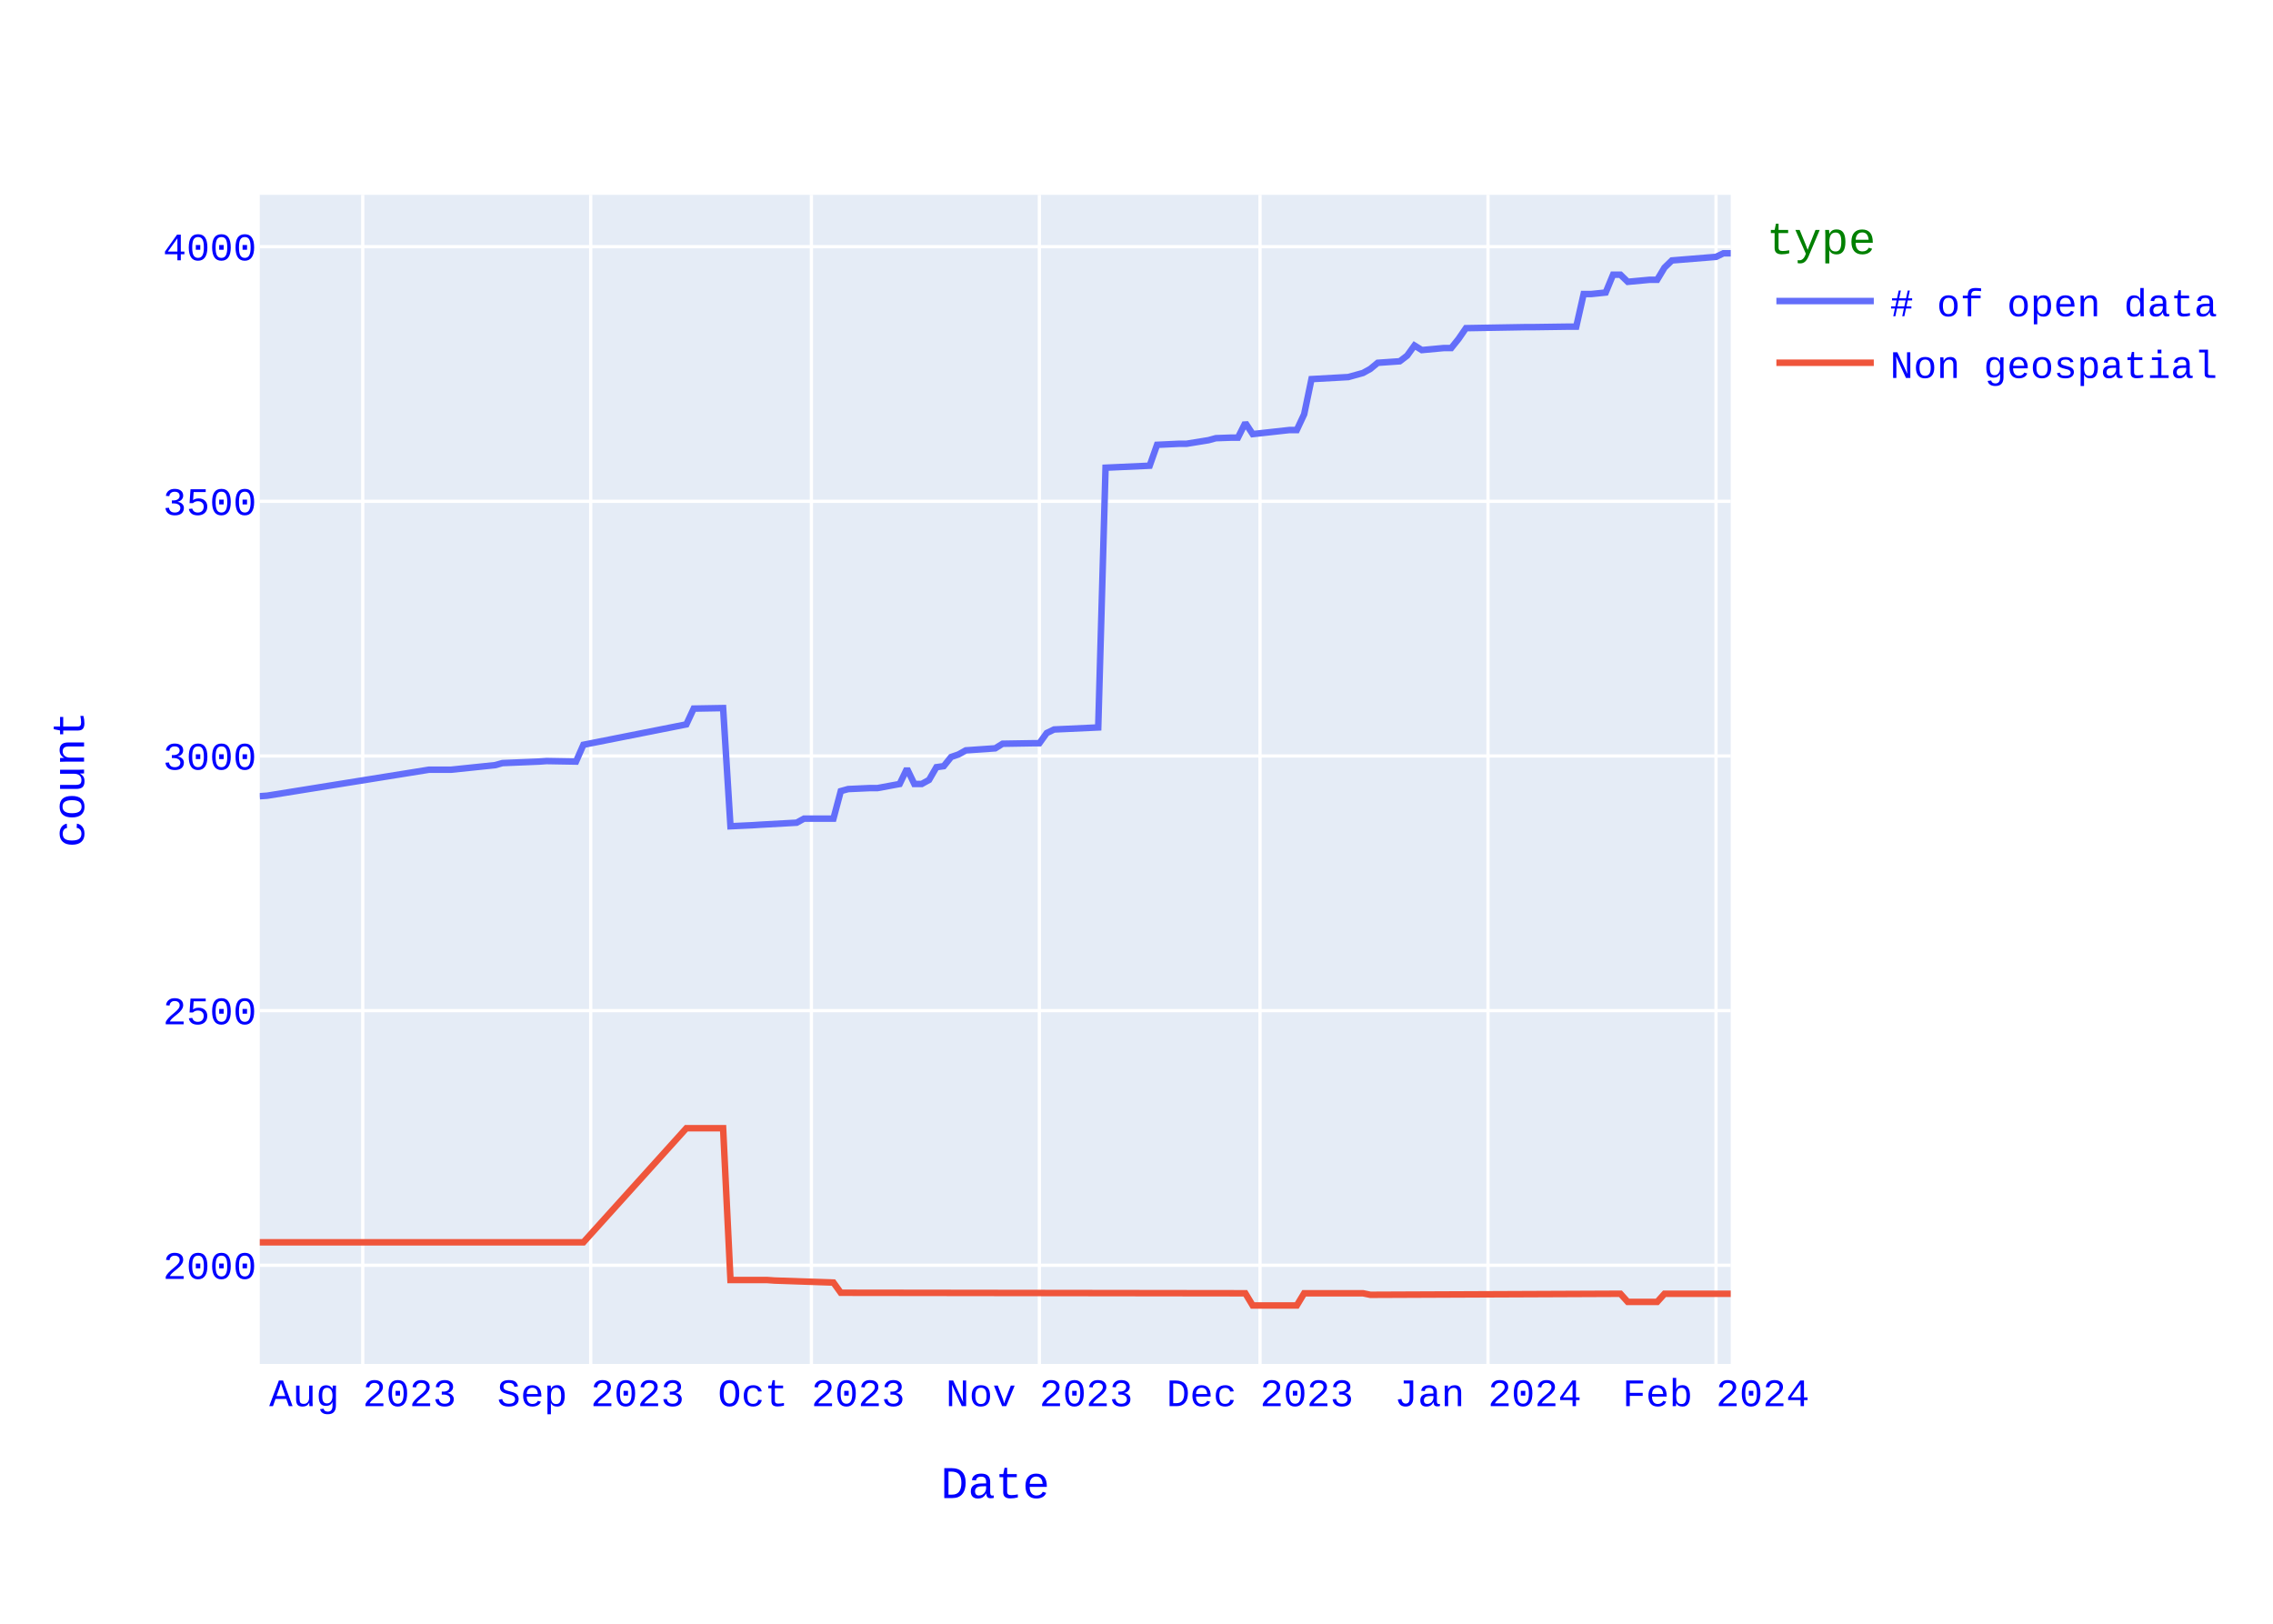
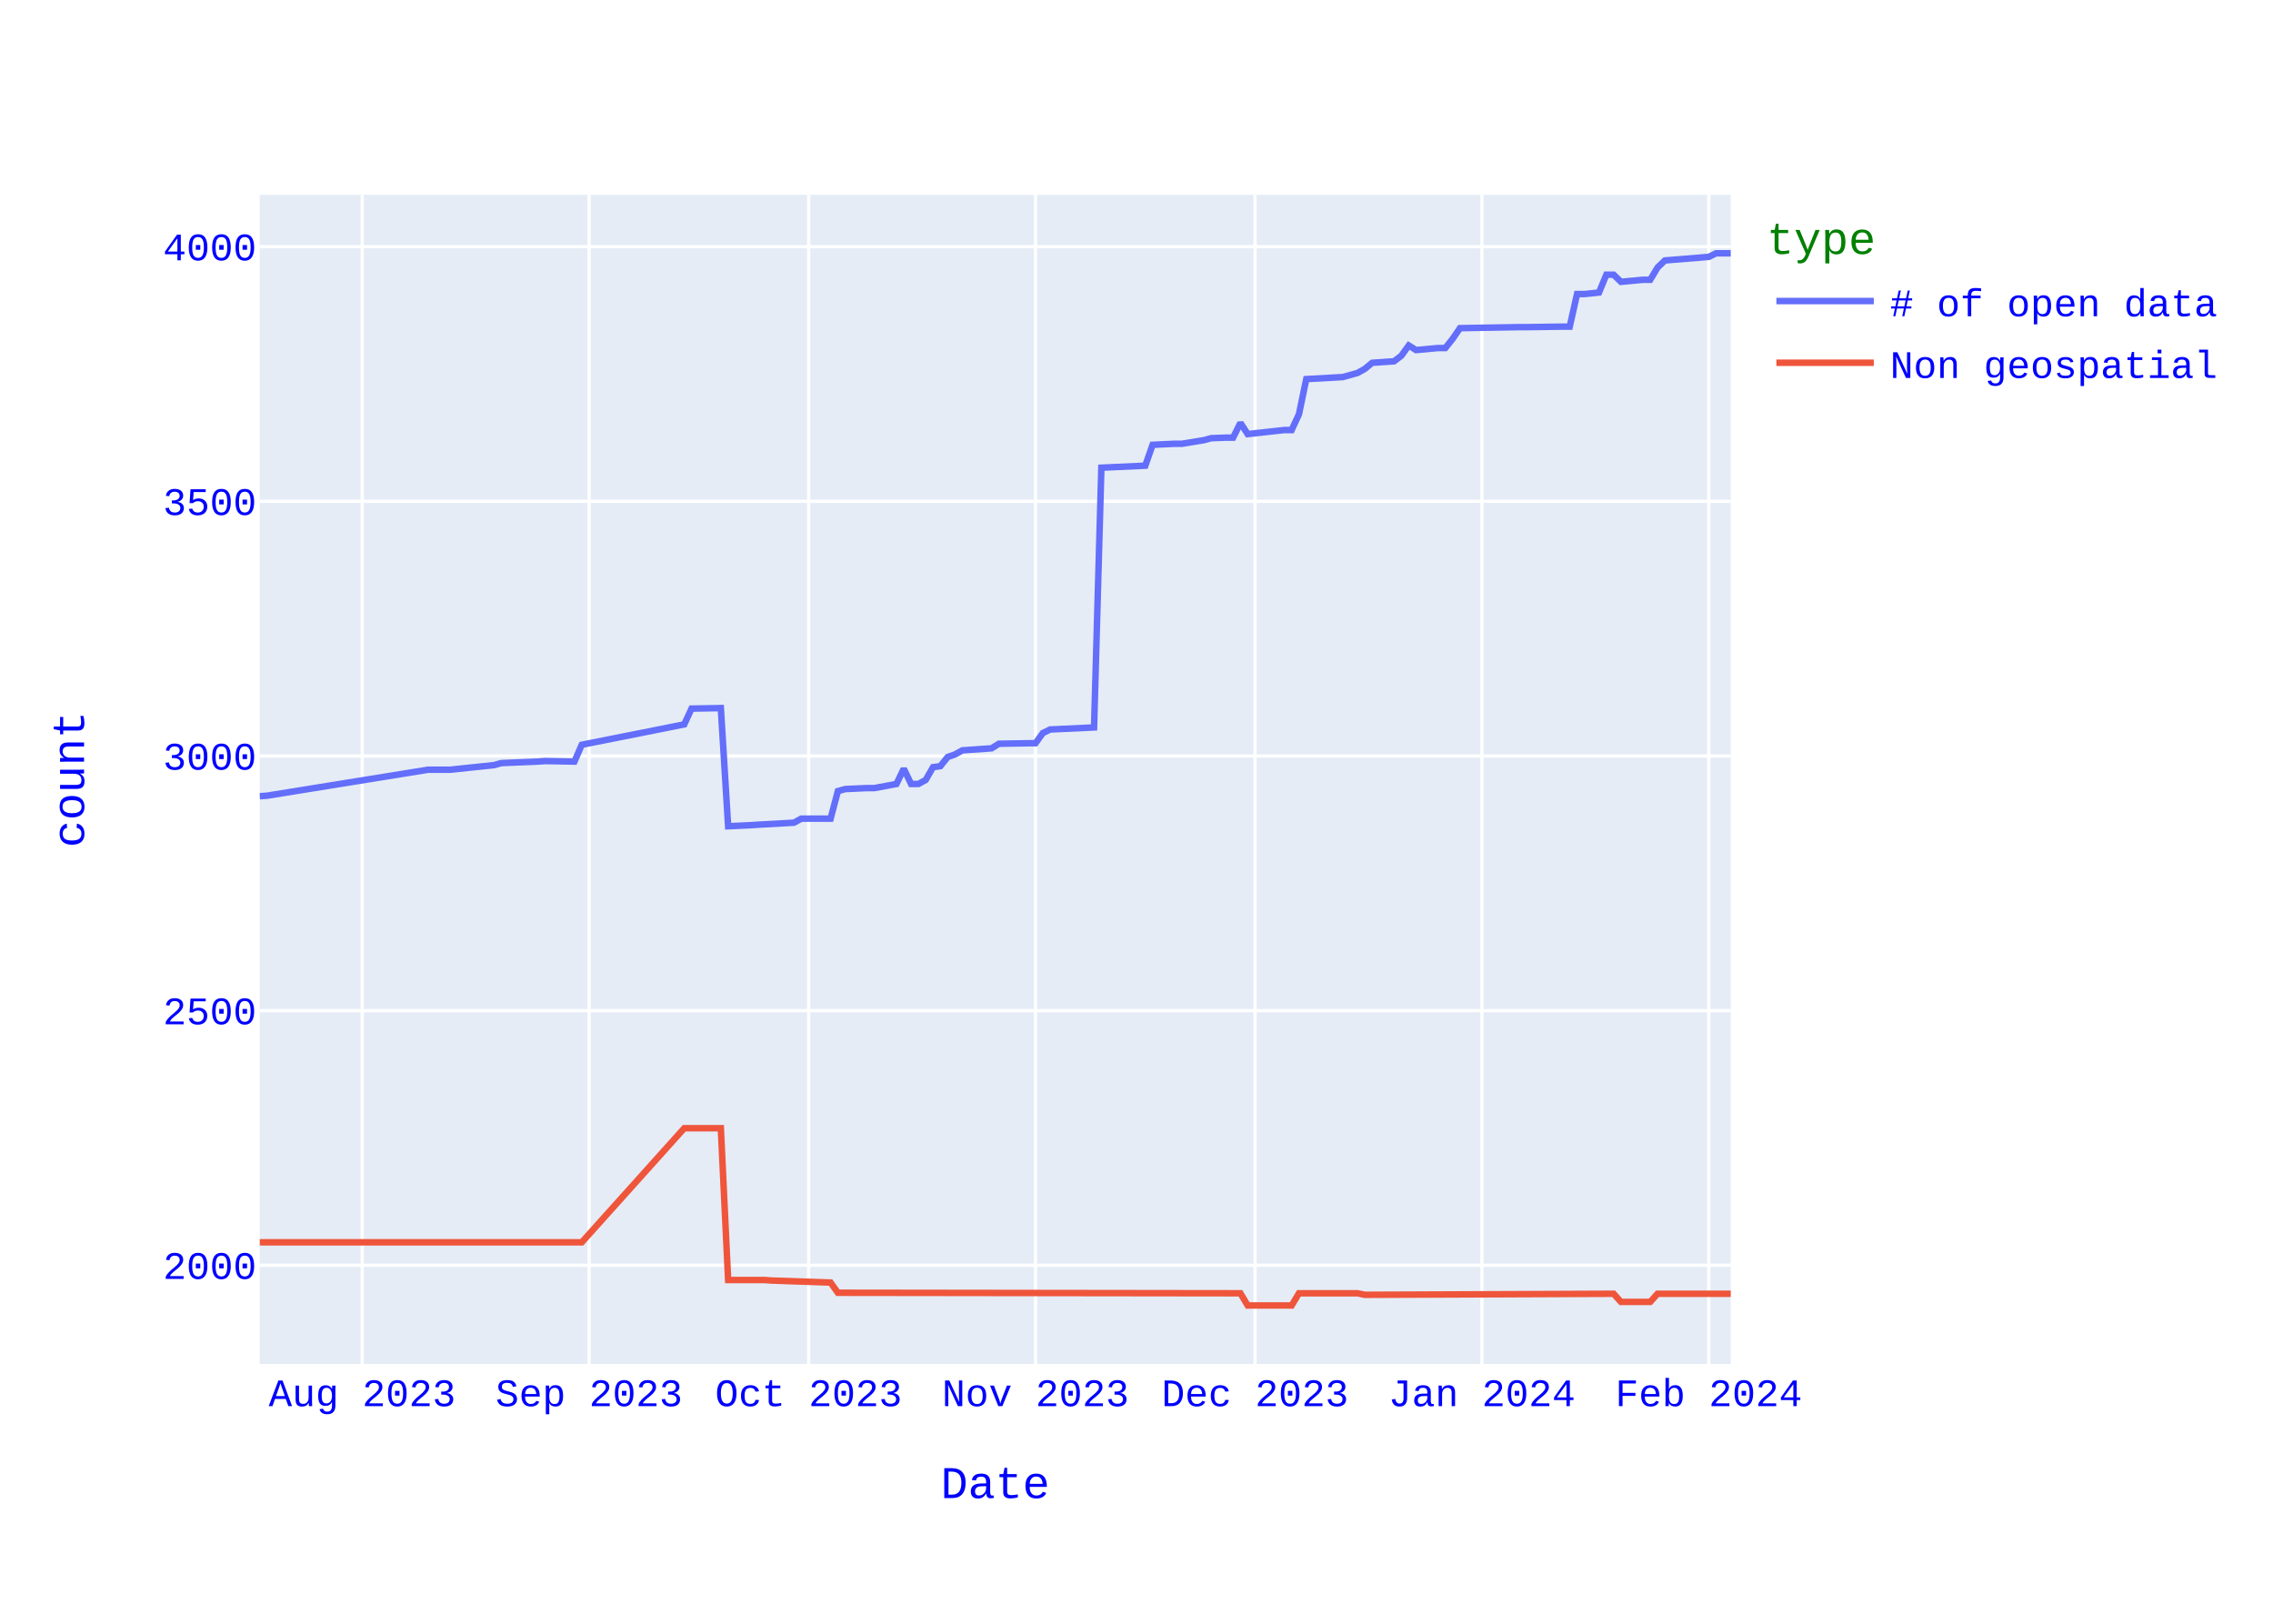
<svg xmlns="http://www.w3.org/2000/svg" class="main-svg" width="700" height="500" style="" viewBox="0 0 700 500">
  <rect x="0" y="0" width="700" height="500" style="fill: rgb(255, 255, 255); fill-opacity: 1;" />
-   <defs id="defs-be1c4c">
+   <defs id="defs-865a13">
    <g class="clips">
-       <clipPath id="clipbe1c4cxyplot" class="plotclip">
+       <clipPath id="clip865a13xyplot" class="plotclip">
        <rect width="453" height="360" />
      </clipPath>
-       <clipPath class="axesclip" id="clipbe1c4cx">
+       <clipPath class="axesclip" id="clip865a13x">
        <rect x="80" y="0" width="453" height="500" />
      </clipPath>
-       <clipPath class="axesclip" id="clipbe1c4cy">
+       <clipPath class="axesclip" id="clip865a13y">
        <rect x="0" y="60" width="700" height="360" />
      </clipPath>
-       <clipPath class="axesclip" id="clipbe1c4cxy">
+       <clipPath class="axesclip" id="clip865a13xy">
        <rect x="80" y="60" width="453" height="360" />
      </clipPath>
    </g>
    <g class="gradients" />
    <g class="patterns" />
  </defs>
  <g class="bglayer">
    <rect class="bg" x="80" y="60" width="453" height="360" style="fill: rgb(229, 236, 246); fill-opacity: 1; stroke-width: 0;" />
  </g>
  <g class="layer-below">
    <g class="imagelayer" />
    <g class="shapelayer" />
  </g>
  <g class="cartesianlayer">
    <g class="subplot xy">
      <g class="layer-subplot">
        <g class="shapelayer" />
        <g class="imagelayer" />
      </g>
      <g class="minor-gridlayer">
        <g class="x" />
        <g class="y" />
      </g>
      <g class="gridlayer">
        <g class="x">
-           <path class="xgrid crisp" transform="translate(111.71,0)" d="M0,60v360" style="stroke: rgb(255, 255, 255); stroke-opacity: 1; stroke-width: 1px;" />
-           <path class="xgrid crisp" transform="translate(181.92,0)" d="M0,60v360" style="stroke: rgb(255, 255, 255); stroke-opacity: 1; stroke-width: 1px;" />
-           <path class="xgrid crisp" transform="translate(249.88,0)" d="M0,60v360" style="stroke: rgb(255, 255, 255); stroke-opacity: 1; stroke-width: 1px;" />
-           <path class="xgrid crisp" transform="translate(320.09,0)" d="M0,60v360" style="stroke: rgb(255, 255, 255); stroke-opacity: 1; stroke-width: 1px;" />
-           <path class="xgrid crisp" transform="translate(388.04,0)" d="M0,60v360" style="stroke: rgb(255, 255, 255); stroke-opacity: 1; stroke-width: 1px;" />
-           <path class="xgrid crisp" transform="translate(458.25,0)" d="M0,60v360" style="stroke: rgb(255, 255, 255); stroke-opacity: 1; stroke-width: 1px;" />
-           <path class="xgrid crisp" transform="translate(528.47,0)" d="M0,60v360" style="stroke: rgb(255, 255, 255); stroke-opacity: 1; stroke-width: 1px;" />
+           <path class="xgrid crisp" transform="translate(111.55,0)" d="M0,60v360" style="stroke: rgb(255, 255, 255); stroke-opacity: 1; stroke-width: 1px;" />
+           <path class="xgrid crisp" transform="translate(181.42,0)" d="M0,60v360" style="stroke: rgb(255, 255, 255); stroke-opacity: 1; stroke-width: 1px;" />
+           <path class="xgrid crisp" transform="translate(249.03,0)" d="M0,60v360" style="stroke: rgb(255, 255, 255); stroke-opacity: 1; stroke-width: 1px;" />
+           <path class="xgrid crisp" transform="translate(318.9,0)" d="M0,60v360" style="stroke: rgb(255, 255, 255); stroke-opacity: 1; stroke-width: 1px;" />
+           <path class="xgrid crisp" transform="translate(386.51,0)" d="M0,60v360" style="stroke: rgb(255, 255, 255); stroke-opacity: 1; stroke-width: 1px;" />
+           <path class="xgrid crisp" transform="translate(456.37,0)" d="M0,60v360" style="stroke: rgb(255, 255, 255); stroke-opacity: 1; stroke-width: 1px;" />
+           <path class="xgrid crisp" transform="translate(526.24,0)" d="M0,60v360" style="stroke: rgb(255, 255, 255); stroke-opacity: 1; stroke-width: 1px;" />
        </g>
        <g class="y">
          <path class="ygrid crisp" transform="translate(0,389.61)" d="M80,0h453" style="stroke: rgb(255, 255, 255); stroke-opacity: 1; stroke-width: 1px;" />
          <path class="ygrid crisp" transform="translate(0,311.2)" d="M80,0h453" style="stroke: rgb(255, 255, 255); stroke-opacity: 1; stroke-width: 1px;" />
          <path class="ygrid crisp" transform="translate(0,232.79)" d="M80,0h453" style="stroke: rgb(255, 255, 255); stroke-opacity: 1; stroke-width: 1px;" />
          <path class="ygrid crisp" transform="translate(0,154.37)" d="M80,0h453" style="stroke: rgb(255, 255, 255); stroke-opacity: 1; stroke-width: 1px;" />
          <path class="ygrid crisp" transform="translate(0,75.96)" d="M80,0h453" style="stroke: rgb(255, 255, 255); stroke-opacity: 1; stroke-width: 1px;" />
        </g>
      </g>
      <g class="zerolinelayer" />
      <path class="xlines-below" />
      <path class="ylines-below" />
      <g class="overlines-below" />
      <g class="xaxislayer-below" />
      <g class="yaxislayer-below" />
      <g class="overaxes-below" />
-       <g class="plot" transform="translate(80,60)" clip-path="url(#clipbe1c4cxyplot)">
+       <g class="plot" transform="translate(80,60)" clip-path="url(#clip865a13xyplot)">
        <g class="scatterlayer mlayer">
-           <g class="trace scatter trace32d5f3" style="stroke-miterlimit: 2; opacity: 1;">
+           <g class="trace scatter trace55b1c3" style="stroke-miterlimit: 2; opacity: 1;">
            <g class="fills" />
            <g class="errorbars" />
            <g class="lines">
-               <path class="js-line" d="M453,18L450.74,18L448.47,19.1L434.88,20.2L432.61,22.39L430.35,26.15L428.08,26.15L421.29,26.78L419.03,24.59L416.76,24.59L414.49,30.08L409.96,30.55L407.7,30.55L405.43,40.58L403.17,40.58L391.85,40.74L389.58,40.74L371.46,41.05L369.19,44.35L366.93,47.17L364.67,47.17L357.87,47.8L355.6,46.39L353.34,49.52L351.07,51.25L344.28,51.72L342.01,53.6L339.75,54.85L335.22,56.11L323.89,56.74L321.63,67.56L319.36,72.42L317.1,72.42L305.78,73.67L303.51,70.22L301.24,74.77L298.98,74.77L294.45,74.93L292.18,75.55L285.39,76.65L283.13,76.65L276.33,76.97L274.06,83.4L260.47,84.02L258.21,164L244.62,164.63L242.35,165.73L240.09,168.87L237.82,168.87L228.76,169.02L226.5,170.43L217.44,171.06L215.17,172.32L212.91,173.1L210.64,175.92L208.38,176.24L206.11,180.16L203.85,181.41L201.58,181.41L199.32,176.71L197.06,181.41L190.26,182.67L187.99,182.67L181.2,182.98L178.93,183.61L176.67,192.08L174.4,192.08L167.61,192.08L165.35,193.33L154.02,193.96L151.75,194.11L144.96,194.43L142.69,158.04L133.63,158.2L131.37,163.06L99.66,169.34L97.39,174.51L88.33,174.35L86.07,174.51L74.74,174.98L72.48,175.61L58.89,177.02L56.63,177.02L52.1,177.02L2.26,185.02L0,185.18" style="vector-effect: none; fill: none; stroke: rgb(99, 110, 250); stroke-opacity: 1; stroke-width: 2px; opacity: 1;" />
+               <path class="js-line" d="M453,18L448.49,18L446.24,19.1L432.72,20.2L430.46,22.39L428.21,26.15L425.96,26.15L419.19,26.78L416.94,24.59L414.69,24.59L412.43,30.08L407.93,30.55L405.67,30.55L403.42,40.58L401.16,40.58L389.9,40.74L387.64,40.74L369.61,41.05L367.36,44.35L365.1,47.17L362.85,47.17L356.09,47.8L353.84,46.39L351.58,49.52L349.33,51.25L342.57,51.72L340.31,53.6L338.06,54.85L333.55,56.11L322.28,56.74L320.03,67.56L317.78,72.42L315.52,72.42L304.25,73.67L302,70.22L299.75,74.77L297.49,74.77L292.99,74.93L290.73,75.55L283.97,76.65L281.72,76.65L274.96,76.97L272.7,83.4L259.18,84.02L256.93,164L243.4,164.63L241.15,165.73L238.9,168.87L236.64,168.87L227.63,169.02L225.37,170.43L216.36,171.06L214.1,172.32L211.85,173.1L209.6,175.92L207.34,176.24L205.09,180.16L202.84,181.41L200.58,181.41L198.33,176.71L196.07,181.41L189.31,182.67L187.06,182.67L180.3,182.98L178.04,183.61L175.79,192.08L173.54,192.08L166.78,192.08L164.52,193.33L153.25,193.96L151,194.11L144.24,194.43L141.99,158.04L132.97,158.2L130.72,163.06L99.16,169.34L96.91,174.51L87.9,174.35L85.64,174.51L74.37,174.98L72.12,175.61L58.6,177.02L56.34,177.02L51.84,177.02L2.25,185.02L0,185.18" style="vector-effect: none; fill: none; stroke: rgb(99, 110, 250); stroke-opacity: 1; stroke-width: 2px; opacity: 1;" />
            </g>
            <g class="points" />
            <g class="text" />
          </g>
-           <g class="trace scatter trace28f8d6" style="stroke-miterlimit: 2; opacity: 1;">
+           <g class="trace scatter trace3e3143" style="stroke-miterlimit: 2; opacity: 1;">
            <g class="fills" />
            <g class="errorbars" />
            <g class="lines">
-               <path class="js-line" d="M453,338.39L432.61,338.39L430.35,340.9L421.29,340.9L419.03,338.39L342.01,338.71L339.75,338.24L321.63,338.24L319.36,342L305.78,342L303.51,338.24L178.93,338.08L176.67,334.94L158.55,334.32L156.28,334.16L144.96,334.16L142.69,287.42L131.37,287.42L99.66,322.55L0,322.55" style="vector-effect: none; fill: none; stroke: rgb(239, 85, 59); stroke-opacity: 1; stroke-width: 2px; opacity: 1;" />
+               <path class="js-line" d="M453,338.39L430.46,338.39L428.21,340.9L419.19,340.9L416.94,338.39L340.31,338.71L338.06,338.24L320.03,338.24L317.78,342L304.25,342L302,338.24L178.04,338.08L175.79,334.94L157.76,334.32L155.51,334.16L144.24,334.16L141.99,287.42L130.72,287.42L99.16,322.55L0,322.55" style="vector-effect: none; fill: none; stroke: rgb(239, 85, 59); stroke-opacity: 1; stroke-width: 2px; opacity: 1;" />
            </g>
            <g class="points" />
            <g class="text" />
          </g>
        </g>
      </g>
      <g class="overplot" />
      <path class="xlines-above crisp" d="M0,0" style="fill: none;" />
      <path class="ylines-above crisp" d="M0,0" style="fill: none;" />
      <g class="overlines-above" />
      <g class="xaxislayer-above">
        <g class="xtick">
-           <text text-anchor="middle" x="0" y="433" transform="translate(111.71,0)" style="font-family: 'Courier New'; font-size: 12px; fill: rgb(0, 0, 255); fill-opacity: 1; white-space: pre; opacity: 1;">Aug 2023</text>
+           <text text-anchor="middle" x="0" y="433" transform="translate(111.55,0)" style="font-family: 'Courier New'; font-size: 12px; fill: rgb(0, 0, 255); fill-opacity: 1; white-space: pre; opacity: 1;">Aug 2023</text>
        </g>
        <g class="xtick">
-           <text text-anchor="middle" x="0" y="433" style="font-family: 'Courier New'; font-size: 12px; fill: rgb(0, 0, 255); fill-opacity: 1; white-space: pre; opacity: 1;" transform="translate(181.92,0)">Sep 2023</text>
+           <text text-anchor="middle" x="0" y="433" style="font-family: 'Courier New'; font-size: 12px; fill: rgb(0, 0, 255); fill-opacity: 1; white-space: pre; opacity: 1;" transform="translate(181.42,0)">Sep 2023</text>
        </g>
        <g class="xtick">
-           <text text-anchor="middle" x="0" y="433" style="font-family: 'Courier New'; font-size: 12px; fill: rgb(0, 0, 255); fill-opacity: 1; white-space: pre; opacity: 1;" transform="translate(249.88,0)">Oct 2023</text>
+           <text text-anchor="middle" x="0" y="433" style="font-family: 'Courier New'; font-size: 12px; fill: rgb(0, 0, 255); fill-opacity: 1; white-space: pre; opacity: 1;" transform="translate(249.03,0)">Oct 2023</text>
        </g>
        <g class="xtick">
-           <text text-anchor="middle" x="0" y="433" style="font-family: 'Courier New'; font-size: 12px; fill: rgb(0, 0, 255); fill-opacity: 1; white-space: pre; opacity: 1;" transform="translate(320.09,0)">Nov 2023</text>
+           <text text-anchor="middle" x="0" y="433" style="font-family: 'Courier New'; font-size: 12px; fill: rgb(0, 0, 255); fill-opacity: 1; white-space: pre; opacity: 1;" transform="translate(318.9,0)">Nov 2023</text>
        </g>
        <g class="xtick">
-           <text text-anchor="middle" x="0" y="433" style="font-family: 'Courier New'; font-size: 12px; fill: rgb(0, 0, 255); fill-opacity: 1; white-space: pre; opacity: 1;" transform="translate(388.04,0)">Dec 2023</text>
+           <text text-anchor="middle" x="0" y="433" style="font-family: 'Courier New'; font-size: 12px; fill: rgb(0, 0, 255); fill-opacity: 1; white-space: pre; opacity: 1;" transform="translate(386.51,0)">Dec 2023</text>
        </g>
        <g class="xtick">
-           <text text-anchor="middle" x="0" y="433" style="font-family: 'Courier New'; font-size: 12px; fill: rgb(0, 0, 255); fill-opacity: 1; white-space: pre; opacity: 1;" transform="translate(458.25,0)">Jan 2024</text>
+           <text text-anchor="middle" x="0" y="433" style="font-family: 'Courier New'; font-size: 12px; fill: rgb(0, 0, 255); fill-opacity: 1; white-space: pre; opacity: 1;" transform="translate(456.37,0)">Jan 2024</text>
        </g>
        <g class="xtick">
-           <text text-anchor="middle" x="0" y="433" style="font-family: 'Courier New'; font-size: 12px; fill: rgb(0, 0, 255); fill-opacity: 1; white-space: pre; opacity: 1;" transform="translate(528.47,0)">Feb 2024</text>
+           <text text-anchor="middle" x="0" y="433" style="font-family: 'Courier New'; font-size: 12px; fill: rgb(0, 0, 255); fill-opacity: 1; white-space: pre; opacity: 1;" transform="translate(526.24,0)">Feb 2024</text>
        </g>
      </g>
      <g class="yaxislayer-above">
        <g class="ytick">
          <text text-anchor="end" x="79" y="4.2" transform="translate(0,389.61)" style="font-family: 'Courier New'; font-size: 12px; fill: rgb(0, 0, 255); fill-opacity: 1; white-space: pre; opacity: 1;">2000</text>
        </g>
        <g class="ytick">
          <text text-anchor="end" x="79" y="4.2" style="font-family: 'Courier New'; font-size: 12px; fill: rgb(0, 0, 255); fill-opacity: 1; white-space: pre; opacity: 1;" transform="translate(0,311.2)">2500</text>
        </g>
        <g class="ytick">
          <text text-anchor="end" x="79" y="4.2" style="font-family: 'Courier New'; font-size: 12px; fill: rgb(0, 0, 255); fill-opacity: 1; white-space: pre; opacity: 1;" transform="translate(0,232.79)">3000</text>
        </g>
        <g class="ytick">
          <text text-anchor="end" x="79" y="4.2" style="font-family: 'Courier New'; font-size: 12px; fill: rgb(0, 0, 255); fill-opacity: 1; white-space: pre; opacity: 1;" transform="translate(0,154.37)">3500</text>
        </g>
        <g class="ytick">
          <text text-anchor="end" x="79" y="4.2" style="font-family: 'Courier New'; font-size: 12px; fill: rgb(0, 0, 255); fill-opacity: 1; white-space: pre; opacity: 1;" transform="translate(0,75.96)">4000</text>
        </g>
      </g>
      <g class="overaxes-above" />
    </g>
  </g>
  <g class="polarlayer" />
  <g class="smithlayer" />
  <g class="ternarylayer" />
  <g class="geolayer" />
  <g class="funnelarealayer" />
  <g class="pielayer" />
  <g class="iciclelayer" />
  <g class="treemaplayer" />
  <g class="sunburstlayer" />
  <g class="glimages" />
-   <defs id="topdefs-be1c4c">
+   <defs id="topdefs-865a13">
    <g class="clips" />
-     <clipPath id="legendbe1c4c">
+     <clipPath id="legend865a13">
      <rect width="146" height="67" x="0" y="0" />
    </clipPath>
  </defs>
  <g class="layer-above">
    <g class="imagelayer" />
    <g class="shapelayer" />
  </g>
  <g class="infolayer">
    <g class="legend" pointer-events="all" transform="translate(542.06,60)">
      <rect class="bg" shape-rendering="crispEdges" style="stroke: rgb(68, 68, 68); stroke-opacity: 1; fill: rgb(255, 255, 255); fill-opacity: 1; stroke-width: 0px;" width="146" height="67" x="0" y="0" />
-       <g class="scrollbox" transform="" clip-path="url(#legendbe1c4c)">
+       <g class="scrollbox" transform="" clip-path="url(#legend865a13)">
        <text class="legendtitletext" text-anchor="start" x="2" y="18.2" style="font-family: 'Courier New'; font-size: 14px; fill: rgb(0, 128, 0); fill-opacity: 1; white-space: pre;">type</text>
        <g class="groups" transform="">
          <g class="traces" transform="translate(0,32.7)" style="opacity: 1;">
            <text class="legendtext" text-anchor="start" x="40" y="4.68" style="font-family: 'Courier New'; font-size: 12px; fill: rgb(0, 0, 255); fill-opacity: 1; white-space: pre;"># of open data</text>
            <g class="layers" style="opacity: 1;">
              <g class="legendfill" />
              <g class="legendlines">
                <path class="js-line" d="M5,0h30" style="fill: none; stroke: rgb(99, 110, 250); stroke-opacity: 1; stroke-width: 2px;" />
              </g>
              <g class="legendsymbols">
                <g class="legendpoints" />
              </g>
            </g>
            <rect class="legendtoggle" x="0" y="-9.5" width="140.828" height="19" style="fill: rgb(0, 0, 0); fill-opacity: 0;" />
          </g>
        </g>
        <g class="groups" transform="">
          <g class="traces" transform="translate(0,51.7)" style="opacity: 1;">
            <text class="legendtext" text-anchor="start" x="40" y="4.68" style="font-family: 'Courier New'; font-size: 12px; fill: rgb(0, 0, 255); fill-opacity: 1; white-space: pre;">Non geospatial</text>
            <g class="layers" style="opacity: 1;">
              <g class="legendfill" />
              <g class="legendlines">
                <path class="js-line" d="M5,0h30" style="fill: none; stroke: rgb(239, 85, 59); stroke-opacity: 1; stroke-width: 2px;" />
              </g>
              <g class="legendsymbols">
                <g class="legendpoints" />
              </g>
            </g>
            <rect class="legendtoggle" x="0" y="-9.5" width="140.828" height="19" style="fill: rgb(0, 0, 0); fill-opacity: 0;" />
          </g>
        </g>
      </g>
      <rect class="scrollbar" rx="20" ry="3" width="0" height="0" style="fill: rgb(128, 139, 164); fill-opacity: 1;" x="0" y="0" />
    </g>
    <g class="g-gtitle" />
    <g class="g-xtitle">
      <text class="xtitle" x="306.5" y="461.3" text-anchor="middle" style="font-family: 'Courier New'; font-size: 14px; fill: rgb(0, 0, 255); opacity: 1; font-weight: normal; white-space: pre;">Date</text>
    </g>
    <g class="g-ytitle">
      <text class="ytitle" transform="rotate(-90,25.8875,240)" x="25.888" y="240" text-anchor="middle" style="font-family: 'Courier New'; font-size: 14px; fill: rgb(0, 0, 255); opacity: 1; font-weight: normal; white-space: pre;">count</text>
    </g>
  </g>
</svg>
